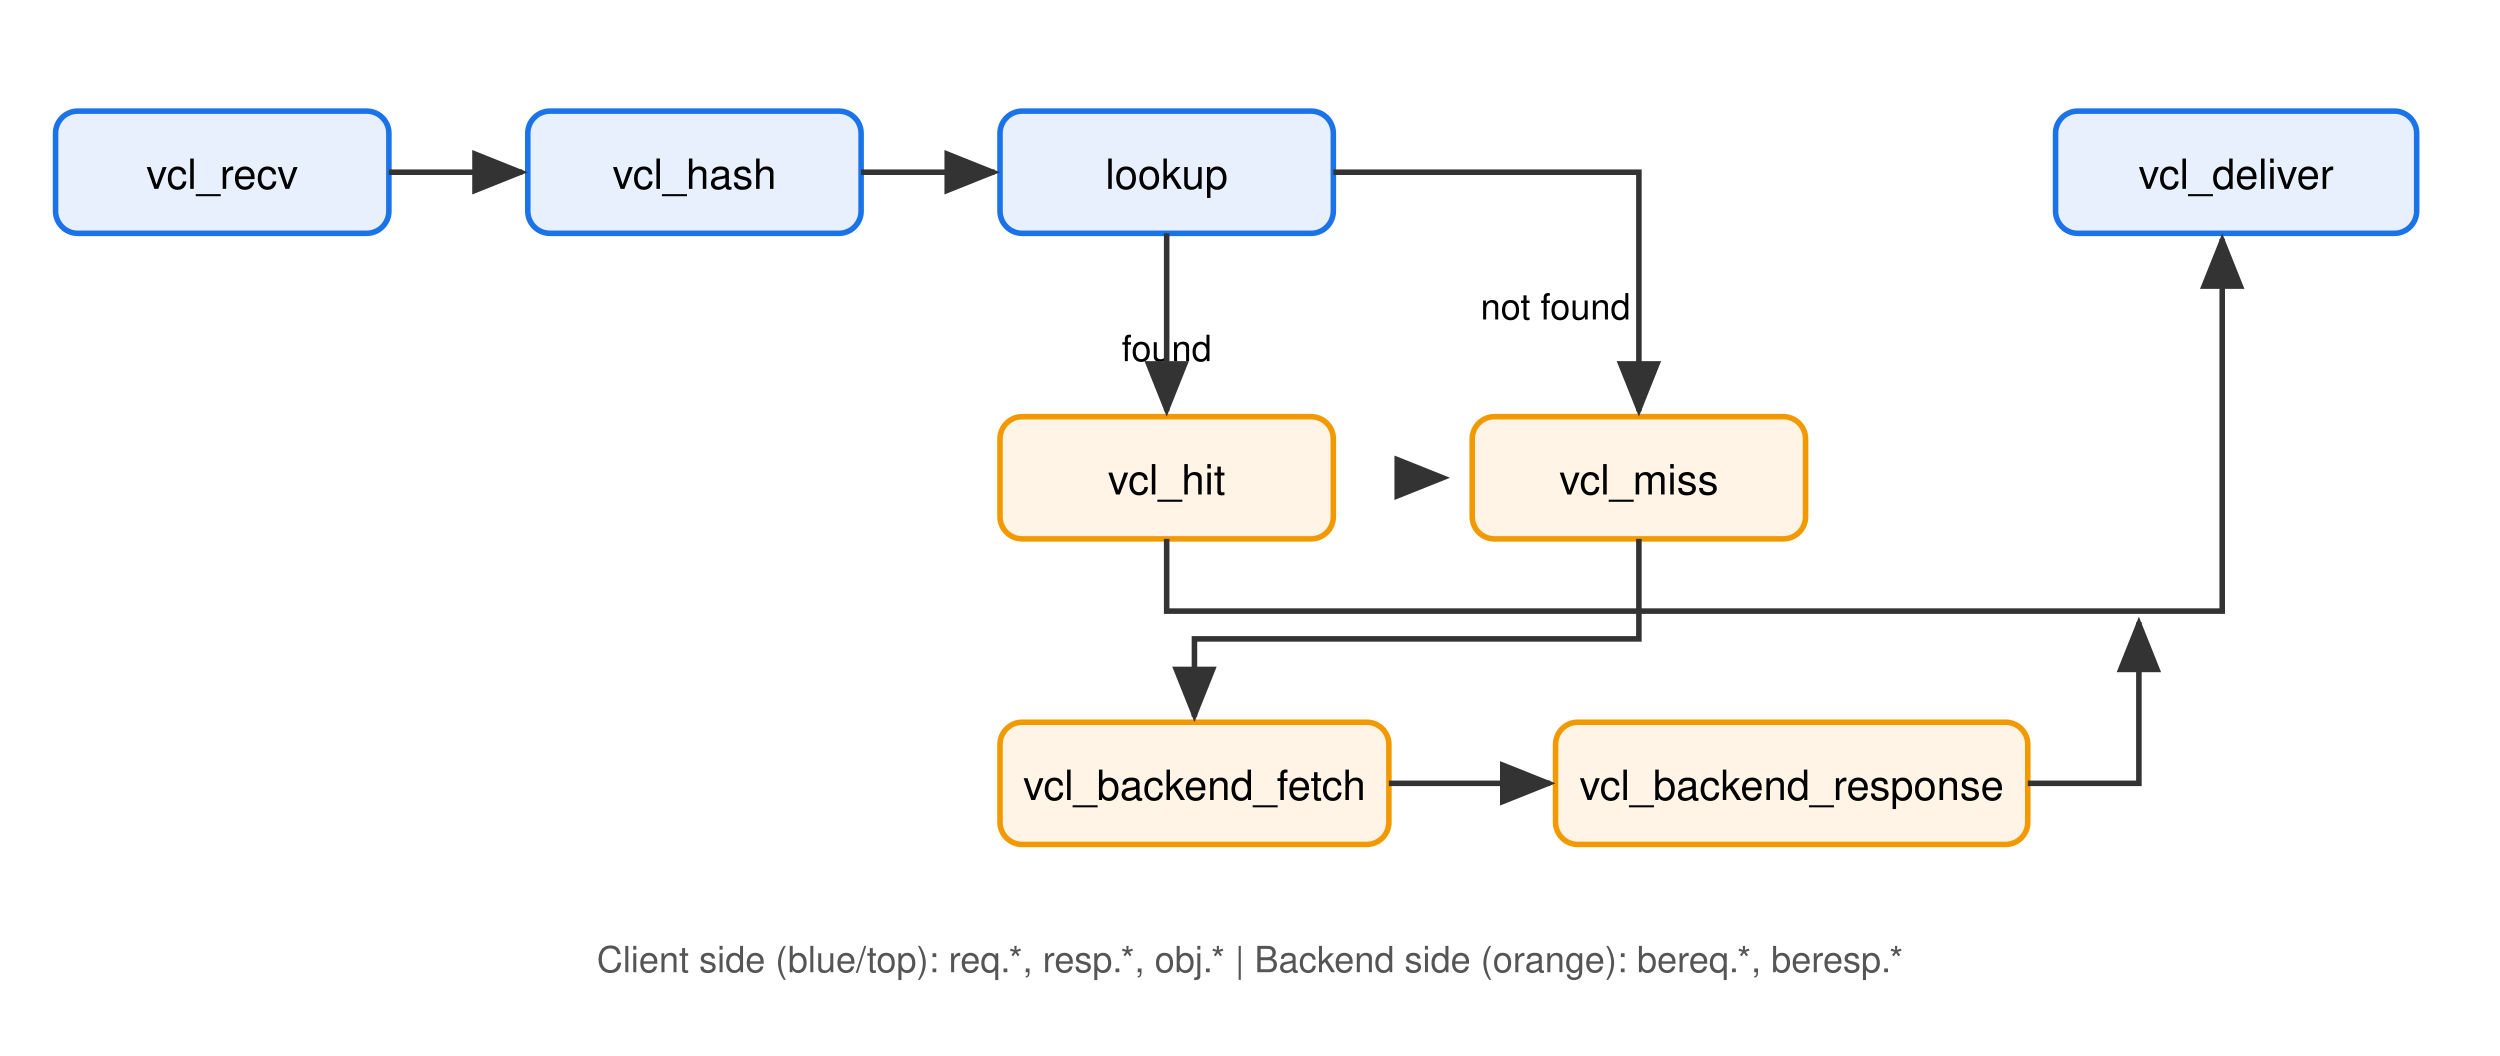
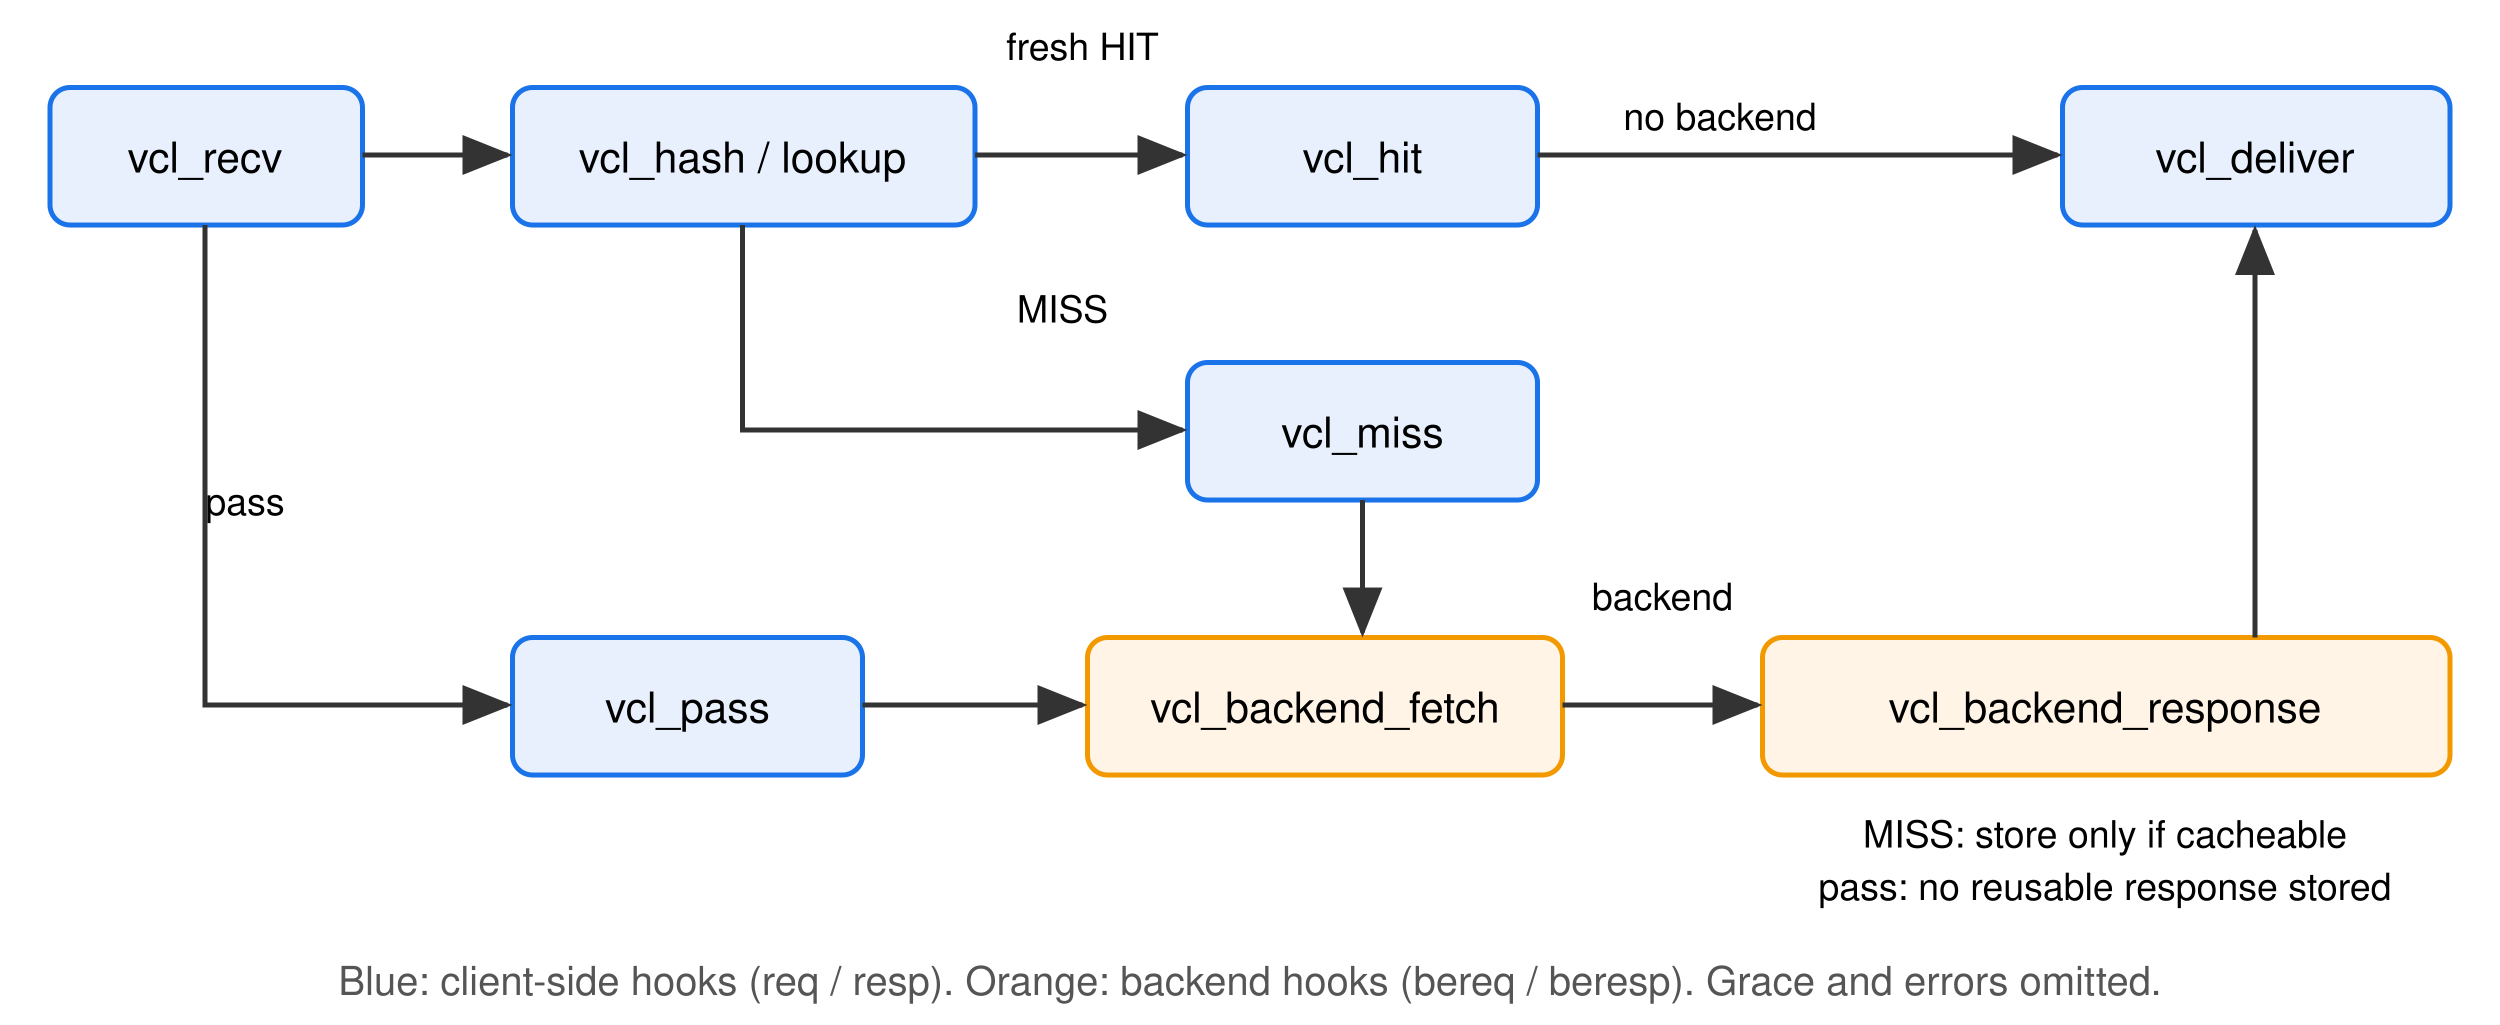
- <svg xmlns="http://www.w3.org/2000/svg" width="900" height="380" viewBox="0 0 900 380" font-family="Helvetica, Arial, sans-serif" font-size="15">
+ <svg xmlns="http://www.w3.org/2000/svg" width="1000" height="410" viewBox="0 0 1000 410" role="img" aria-labelledby="title desc" font-family="Helvetica, Arial, sans-serif" font-size="17">
  <defs>
-     <marker id="a" markerWidth="10" markerHeight="8" refX="9" refY="4" orient="auto">
+     <marker id="arrow" markerWidth="10" markerHeight="8" refX="9" refY="4" orient="auto">
      <path d="M0,0 L10,4 L0,8 z" fill="#333" />
    </marker>
  </defs>
  <g fill="#e8f0fe" stroke="#1a73e8" stroke-width="2">
-     <rect x="20" y="40" width="120" height="44" rx="8" />
-     <rect x="190" y="40" width="120" height="44" rx="8" />
-     <rect x="360" y="40" width="120" height="44" rx="8" />
-     <rect x="740" y="40" width="130" height="44" rx="8" />
+     <rect x="20" y="35" width="125" height="55" rx="8" />
+     <rect x="205" y="35" width="185" height="55" rx="8" />
+     <rect x="475" y="35" width="140" height="55" rx="8" />
+     <rect x="825" y="35" width="155" height="55" rx="8" />
+     <rect x="475" y="145" width="140" height="55" rx="8" />
+     <rect x="205" y="255" width="140" height="55" rx="8" />
  </g>
  <g fill="#fff4e5" stroke="#f29900" stroke-width="2">
-     <rect x="360" y="150" width="120" height="44" rx="8" />
-     <rect x="530" y="150" width="120" height="44" rx="8" />
-     <rect x="360" y="260" width="140" height="44" rx="8" />
-     <rect x="560" y="260" width="170" height="44" rx="8" />
+     <rect x="435" y="255" width="190" height="55" rx="8" />
+     <rect x="705" y="255" width="275" height="55" rx="8" />
  </g>
  <g text-anchor="middle">
-     <text x="80" y="68">vcl_recv</text>
-     <text x="250" y="68">vcl_hash</text>
-     <text x="420" y="68">lookup</text>
-     <text x="805" y="68">vcl_deliver</text>
-     <text x="420" y="178">vcl_hit</text>
-     <text x="590" y="178">vcl_miss</text>
-     <text x="430" y="288">vcl_backend_fetch</text>
-     <text x="645" y="288">vcl_backend_response</text>
-     <text x="420" y="130" font-size="13">found</text>
-     <text x="560" y="115" font-size="13">not found</text>
-     <text x="450" y="350" font-size="13" fill="#555">Client side (blue/top): req.*, resp.*, obj.*   |   Backend side (orange): bereq.*, beresp.*</text>
+     <text x="82" y="69">vcl_recv</text>
+     <text x="297" y="69">vcl_hash / lookup</text>
+     <text x="545" y="69">vcl_hit</text>
+     <text x="902" y="69">vcl_deliver</text>
+     <text x="545" y="179">vcl_miss</text>
+     <text x="275" y="289">vcl_pass</text>
+     <text x="530" y="289">vcl_backend_fetch</text>
+     <text x="842" y="289">vcl_backend_response</text>
+     <text x="433" y="24" font-size="15">fresh HIT</text>
+     <text x="688" y="52" font-size="15">no backend</text>
+     <text x="425" y="129" font-size="15">MISS</text>
+     <text x="98" y="206" font-size="15">pass</text>
+     <text x="665" y="244" font-size="15">backend</text>
+     <text x="842" y="339" font-size="15">MISS: store only if cacheable</text>
+     <text x="842" y="360" font-size="15">pass: no reusable response stored</text>
  </g>
-   <g stroke="#333" stroke-width="2" fill="none" marker-end="url(#a)">
-     <line x1="140" y1="62" x2="188" y2="62" />
-     <line x1="310" y1="62" x2="358" y2="62" />
-     <line x1="420" y1="84" x2="420" y2="148" />
-     <path d="M480 62 L590 62 L590 148" />
-     <path d="M480 172 L520 172" stroke-opacity="0" />
-     <path d="M420 194 L420 220 L800 220 L800 86" />
-     <path d="M590 194 L590 230 L430 230 L430 258" />
-     <line x1="500" y1="282" x2="558" y2="282" />
-     <path d="M730 282 L770 282 L770 224" />
+   <g fill="none" stroke="#333" stroke-width="2" marker-end="url(#arrow)">
+     <path d="M145 62 H203" />
+     <path d="M390 62 H473" />
+     <path d="M615 62 H823" />
+     <path d="M297 90 V172 H473" />
+     <path d="M545 200 V253" />
+     <path d="M82 90 V282 H203" />
+     <path d="M345 282 H433" />
+     <path d="M625 282 H703" />
+     <path d="M902 255 V92" />
  </g>
+   <text x="500" y="398" text-anchor="middle" font-size="16" fill="#555">Blue: client-side hooks (req / resp). Orange: backend hooks (bereq / beresp). Grace and errors omitted.</text>
</svg>
